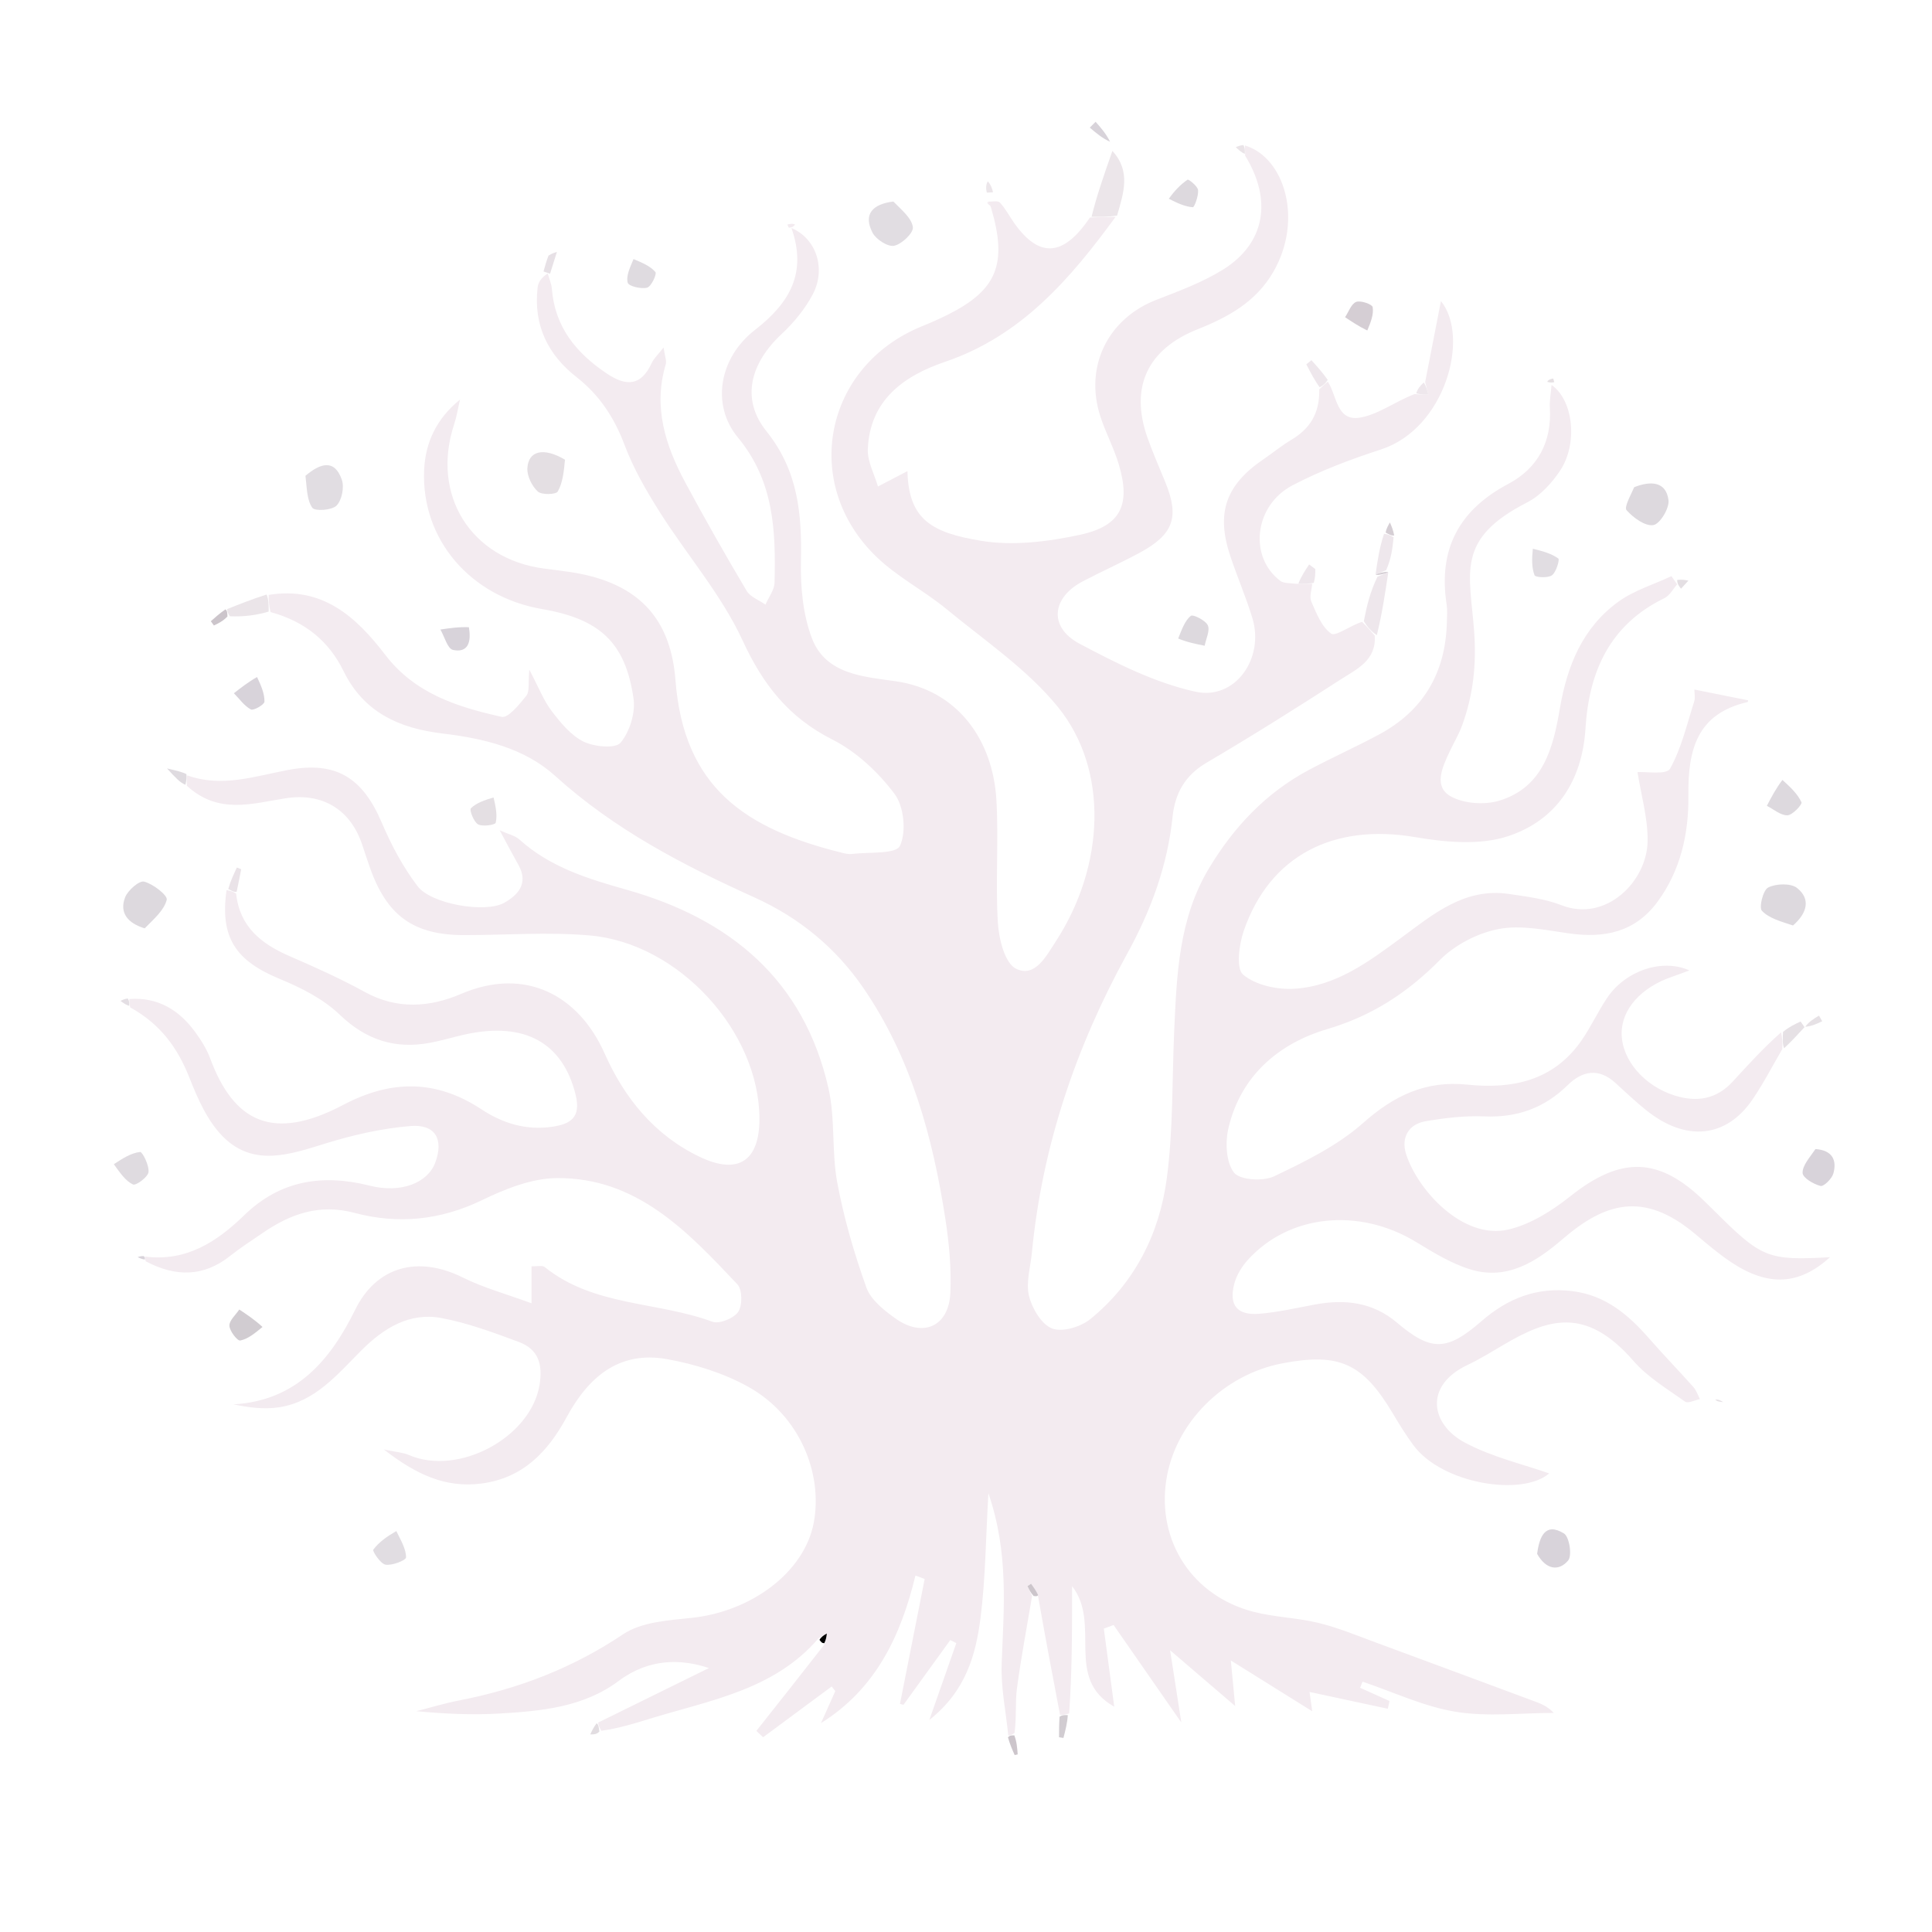
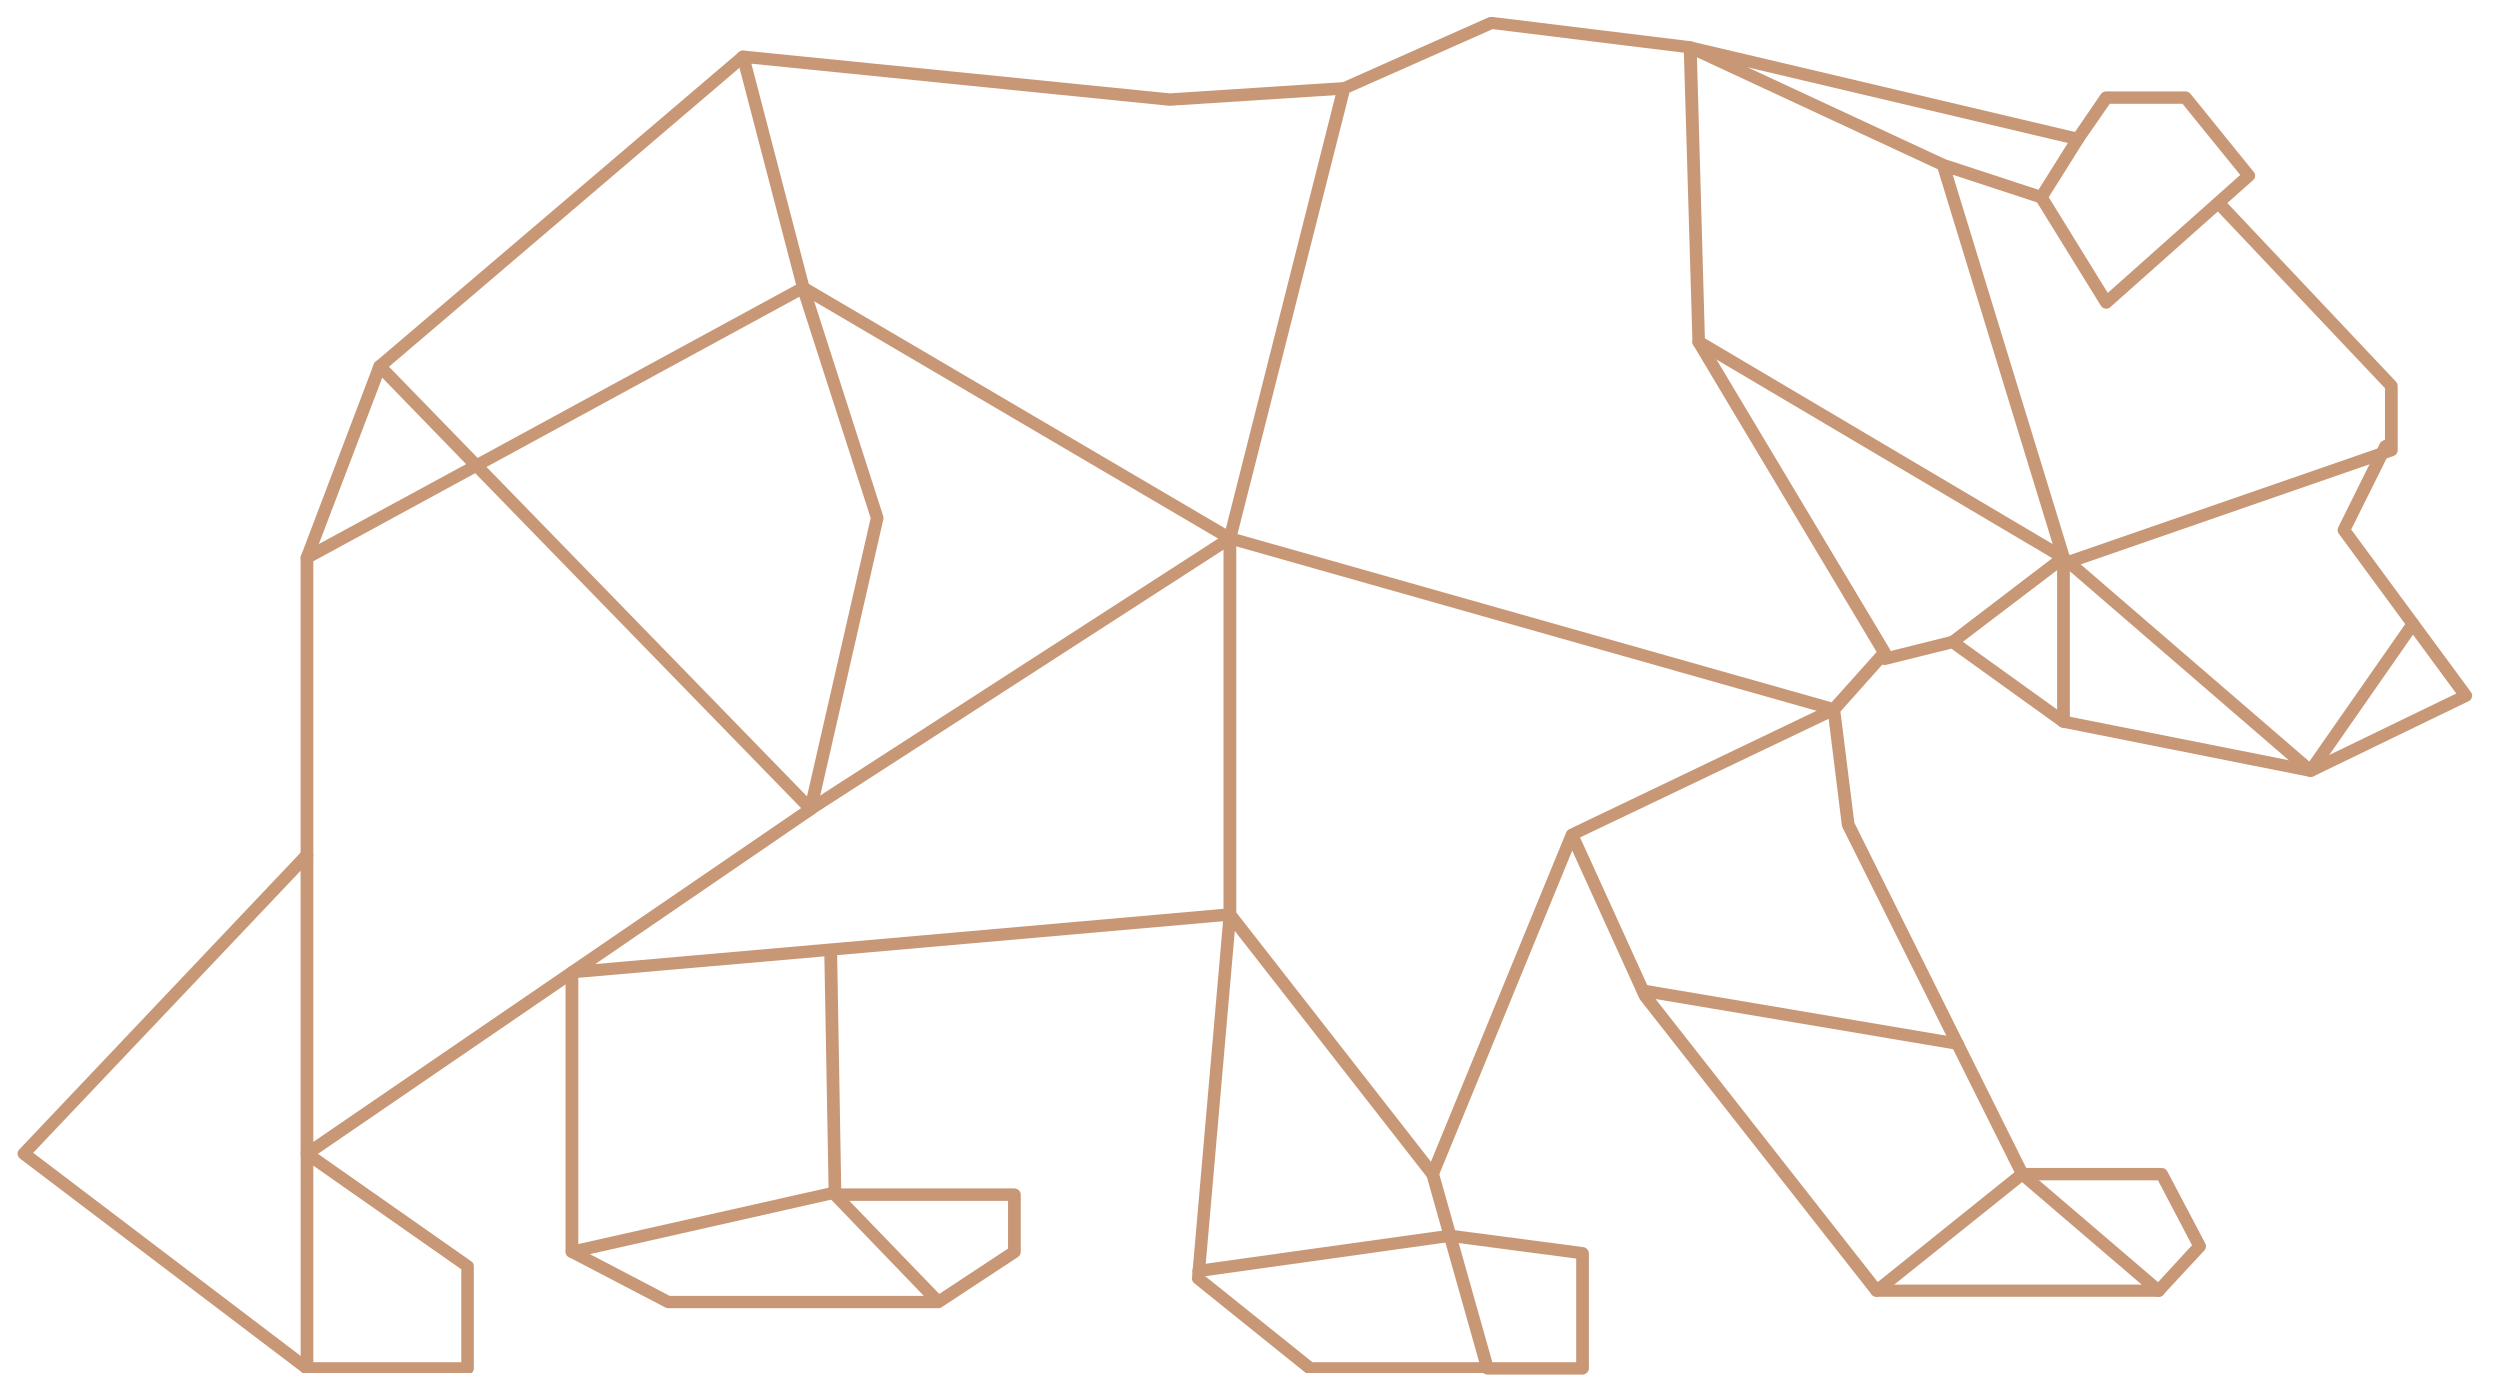
- <svg xmlns="http://www.w3.org/2000/svg" id="Layer_1" width="100%" x="0" y="0" enable-background="new 0 0 374 374" version="1.1" viewBox="0 0 374 374" xml:space="preserve">
-   <path fill="#F3EBF0" stroke="none" d="M115.787,333.462 C123.152,329.837 130.517,326.212 137.234,322.905 C131.889,321.103 125.656,320.994 119.77,325.393 C112.937,330.499 104.807,331.229 96.717,331.708 C91.405,332.022 86.059,331.767 80.587,331.254 C83.358,330.551 86.103,329.714 88.905,329.17 C100.32,326.953 110.857,322.91 120.638,316.355 C124.186,313.977 129.371,313.663 133.892,313.188 C145.497,311.966 155.754,304.318 157.534,294.731 C159.304,285.199 154.8,273.993 144.86,268.461 C140.091,265.806 134.553,264.084 129.153,263.11 C119.85,261.433 113.921,266.544 109.673,274.371 C106.087,280.979 101.262,286.152 93.168,287.187 C86.208,288.077 80.56,285.438 74.305,280.588 C76.683,281.097 77.997,281.163 79.128,281.653 C88.756,285.825 102.754,278.269 104.441,268.121 C105.117,264.055 104.186,261.169 100.425,259.773 C95.533,257.957 90.566,256.108 85.467,255.151 C79.266,253.987 74.274,257.105 69.991,261.378 C65.332,266.028 61.054,271.341 54.029,272.424 C51.177,272.863 48.2,272.496 45.195,271.855 C57.464,271.158 64.017,263.171 68.77,253.517 C72.832,245.266 80.777,242.915 89.628,247.32 C93.595,249.294 97.957,250.475 102.896,252.294 C102.896,249.002 102.896,247.223 102.896,245.12 C103.986,245.172 104.986,244.906 105.462,245.289 C114.931,252.914 127.23,251.922 137.907,255.862 C139.24,256.353 142.061,255.203 142.906,253.947 C143.741,252.707 143.711,249.648 142.746,248.624 C133.096,238.385 123.246,227.901 107.744,228.059 C102.884,228.109 97.766,230.17 93.266,232.345 C85.236,236.228 77.01,237.022 68.673,234.801 C61.795,232.968 56.245,234.99 50.83,238.691 C48.701,240.147 46.526,241.552 44.508,243.152 C39.415,247.191 34.005,247.231 28.199,244.158 C28.08,243.626 28.031,243.245 28.031,243.245 C35.992,244.268 41.899,240.473 47.297,235.229 C54.2,228.523 62.363,227.209 71.543,229.518 C77.69,231.064 82.818,228.966 84.269,225.032 C85.93,220.529 84.274,217.571 79.417,217.981 C73.936,218.443 68.431,219.681 63.162,221.31 C56.197,223.463 49.134,225.99 43.191,220.061 C40.189,217.066 38.276,212.706 36.676,208.647 C34.387,202.839 31.065,198.254 25.195,195.006 C25.032,194.095 25.029,193.743 25.026,193.39 C30.507,192.991 34.604,195.462 37.73,199.712 C38.894,201.294 39.992,203.021 40.67,204.849 C45.249,217.208 52.81,221.07 66.436,213.89 C75.769,208.972 84.446,208.968 93.231,214.763 C97.338,217.473 101.872,218.841 106.851,218.125 C110.421,217.611 112.522,216.357 111.429,211.922 C108.955,201.883 101.587,197.696 89.987,200.26 C87.74,200.757 85.53,201.441 83.271,201.864 C76.487,203.133 70.885,201.343 65.746,196.411 C62.582,193.374 58.309,191.216 54.183,189.514 C45.663,186 42.547,181.555 43.855,172.32 C44.855,172.448 45.284,172.716 45.712,172.985 C46.385,179.377 50.548,182.703 56.026,185.077 C60.975,187.221 65.917,189.443 70.637,192.038 C76.874,195.467 83.194,195.001 89.254,192.404 C101.691,187.073 112.043,192.658 117.056,203.957 C120.864,212.542 126.706,219.787 135.502,223.968 C142.894,227.481 147.026,224.755 147.013,216.567 C146.986,199.735 131.466,182.598 114.179,181.087 C106.158,180.387 98.022,181.014 89.939,181.021 C80.053,181.031 74.87,177.3 71.564,167.817 C71.079,166.427 70.613,165.03 70.155,163.631 C67.885,156.709 62.447,153.431 55.347,154.524 C48.9,155.516 42.303,157.762 36.179,152.108 C36.1,150.904 36.178,150.5 36.256,150.097 C42.888,152.494 49.243,150.29 55.703,149.062 C65.033,147.288 70.179,150.501 73.92,159.287 C75.753,163.594 78.018,167.856 80.843,171.561 C83.483,175.024 93.918,176.805 97.578,174.779 C100.265,173.29 102.371,171.005 100.36,167.436 C99.254,165.473 98.211,163.476 96.724,160.723 C98.438,161.502 99.714,161.76 100.546,162.511 C106.501,167.886 113.825,170.129 121.336,172.247 C141.329,177.885 155.616,189.685 160.377,210.679 C161.72,216.598 160.962,222.973 162.084,228.967 C163.371,235.844 165.356,242.645 167.712,249.238 C168.562,251.614 171.117,253.64 173.327,255.219 C178.678,259.041 183.688,256.783 183.973,250.269 C184.182,245.507 183.73,240.65 183,235.923 C180.55,220.042 176.355,204.691 167.123,191.241 C161.798,183.483 154.71,177.644 146.076,173.74 C132.257,167.493 118.919,160.572 107.506,150.23 C101.51,144.798 93.625,142.945 85.646,141.991 C77.375,141.002 70.449,137.967 66.51,129.924 C63.698,124.182 59.136,120.34 52.378,118.486 C52.01,117.077 52.008,116.121 52.007,115.166 C62.415,113.434 68.979,119.447 74.597,126.788 C80.34,134.292 88.598,136.871 97.118,138.772 C98.379,139.053 100.559,136.336 101.898,134.671 C102.542,133.87 102.218,132.289 102.465,129.635 C104.328,133.164 105.261,135.649 106.806,137.664 C108.533,139.914 110.512,142.358 112.951,143.557 C115.01,144.569 119.132,144.965 120.126,143.779 C121.903,141.657 123.036,137.992 122.64,135.229 C121.082,124.356 116.089,119.818 104.918,117.901 C91.073,115.525 81.563,104.46 82.099,91.082 C82.314,85.702 84.497,81.029 89.049,77.353 C88.677,78.948 88.426,80.584 87.915,82.133 C83.403,95.799 91.122,108.194 105.309,110.061 C108.42,110.471 111.578,110.787 114.593,111.597 C124.476,114.255 129.9,120.535 130.761,131.694 C132.368,152.513 144.322,160.446 162.932,165.065 C163.574,165.224 164.267,165.394 164.906,165.314 C168.163,164.91 173.42,165.388 174.204,163.75 C175.484,161.075 175.002,156.141 173.187,153.712 C170.04,149.501 165.791,145.518 161.133,143.163 C152.642,138.869 147.707,132.547 143.745,123.969 C139.657,115.12 133,107.48 127.726,99.147 C125.116,95.022 122.625,90.703 120.915,86.158 C118.922,80.862 116.057,76.484 111.632,73.024 C106.004,68.623 103.252,62.902 104.07,55.684 C104.178,54.728 104.676,53.816 106.03,52.937 C106.306,53.93 106.751,54.91 106.831,55.919 C107.421,63.327 111.538,68.336 117.478,72.317 C121.31,74.884 124.125,74.7 126.168,70.253 C126.553,69.416 127.304,68.746 128.455,67.269 C128.684,68.913 129.087,69.826 128.87,70.553 C126.412,78.777 128.803,86.218 132.626,93.342 C136.435,100.442 140.428,107.448 144.539,114.378 C145.244,115.567 146.941,116.168 148.18,117.041 C148.794,115.618 149.907,114.207 149.94,112.771 C150.175,102.794 149.867,93.175 142.843,84.688 C137.622,78.379 139.209,69.252 146.154,63.861 C152.879,58.639 156.258,52.851 153.211,44.137 C158.029,46.174 159.937,52.007 157.357,56.94 C155.861,59.799 153.674,62.452 151.303,64.667 C145.266,70.306 143.356,77.224 148.358,83.464 C154.521,91.151 155.238,99.491 155.048,108.628 C154.944,113.608 155.419,118.947 157.167,123.54 C159.863,130.625 167.272,130.986 173.462,131.889 C185.482,133.641 192.193,143.342 192.879,154.771 C193.355,162.698 192.678,170.695 193.169,178.62 C193.363,181.761 194.503,186.429 196.661,187.511 C200.345,189.359 202.536,185.075 204.387,182.231 C213.849,167.697 214.708,149.078 204.812,136.881 C198.868,129.556 190.652,124.033 183.26,117.938 C178.935,114.373 173.787,111.735 169.765,107.89 C154.919,93.698 159.514,70.848 178.505,63.146 C180.171,62.471 181.823,61.746 183.43,60.942 C192.965,56.172 195.099,51.152 191.842,40.193 C191.526,39.309 191.343,39.174 191.161,39.039 C191.98,39.074 193.149,38.778 193.551,39.205 C194.654,40.376 195.406,41.872 196.349,43.201 C201.196,50.029 205.874,49.704 210.984,42.114 C213.136,41.981 214.545,41.984 215.954,41.987 C207.193,53.964 197.75,65.008 182.956,70.039 C174.974,72.753 168.369,77.439 167.994,86.978 C167.9,89.349 169.261,91.778 169.954,94.181 C171.94,93.144 173.926,92.106 175.668,91.196 C175.873,100.686 180.521,103.125 189.892,104.684 C196.075,105.713 202.853,104.866 209.076,103.523 C217.062,101.799 218.924,97.647 216.543,89.781 C215.595,86.65 214.012,83.714 213.004,80.597 C209.878,70.931 214.479,61.672 223.859,58.037 C228.272,56.327 232.805,54.653 236.789,52.168 C244.886,47.117 246.355,38.772 241.039,30.141 C240.994,29.023 241.001,28.593 241.008,28.162 C248.666,30.476 252.335,42.532 246.482,52.65 C243.117,58.466 237.709,61.405 231.822,63.748 C222.129,67.607 218.675,74.937 222.133,84.736 C223.172,87.679 224.446,90.539 225.621,93.434 C228.355,100.172 227.157,103.5 220.504,107.07 C216.922,108.992 213.199,110.65 209.599,112.541 C203.554,115.716 202.973,121.416 208.976,124.608 C216.119,128.406 223.621,132.19 231.423,133.902 C239.123,135.592 244.802,127.436 242.441,119.662 C241.202,115.582 239.494,111.646 238.148,107.595 C235.373,99.247 237.294,93.851 244.648,88.857 C246.422,87.653 248.086,86.274 249.922,85.179 C253.512,83.037 255.489,80.111 255.382,75.367 C256.179,74.582 256.611,74.235 257.044,73.889 C258.792,76.536 258.721,81.531 263.132,80.862 C266.68,80.324 269.927,77.802 273.834,76.284 C275.073,76.394 275.784,76.381 276.496,76.367 C276.292,75.564 276.089,74.761 275.885,73.957 C276.911,68.691 277.938,63.425 278.94,58.281 C284.586,65.246 279.782,82.951 267.362,86.995 C261.496,88.905 255.633,91.099 250.188,93.96 C242.736,97.875 241.713,107.897 247.886,112.472 C248.474,112.907 249.423,112.854 250.967,113.015 C252.493,113.003 253.255,113.004 254.017,113.005 C253.932,114.168 253.43,115.515 253.845,116.457 C254.838,118.713 255.85,121.366 257.695,122.662 C258.555,123.265 261.367,121.087 263.673,120.382 C264.742,121.413 265.433,122.23 266.124,123.048 C266.468,127.851 262.605,129.548 259.51,131.545 C250.94,137.074 242.303,142.51 233.514,147.68 C229.379,150.113 227.46,153.623 226.997,158.057 C226.001,167.584 222.832,176.208 218.192,184.643 C208.279,202.659 201.736,221.903 199.752,242.52 C199.484,245.313 198.566,248.277 199.195,250.857 C199.785,253.275 201.61,256.378 203.665,257.171 C205.653,257.938 209.213,256.861 211.071,255.35 C219.635,248.387 224.427,238.883 225.859,228.19 C227.123,218.761 226.879,209.13 227.302,199.588 C227.787,188.677 228.184,177.78 234.09,167.996 C238.901,160.026 245.064,153.496 253.304,149.085 C257.803,146.677 262.479,144.598 266.972,142.181 C275.591,137.545 279.841,130.182 280.088,120.453 C280.118,119.288 280.209,118.099 280.034,116.957 C278.407,106.305 282.424,98.738 291.976,93.674 C297.66,90.661 300.423,85.567 300.024,78.946 C299.941,77.57 300.219,76.173 300.352,74.517 C304.631,77.519 305.467,85.956 301.977,91.154 C300.371,93.547 298.16,95.966 295.649,97.247 C281.703,104.364 284.527,110.817 285.365,122.204 C285.838,128.637 285.19,134.462 283.081,140.318 C282.415,142.168 281.373,143.88 280.539,145.671 C279.186,148.58 277.499,152.235 280.786,154.129 C283.317,155.586 287.373,155.864 290.242,154.992 C298.751,152.405 300.665,144.754 301.953,137.188 C303.363,128.914 306.342,121.52 313.268,116.494 C316.3,114.293 320.102,113.154 323.555,111.533 C323.927,112.059 324.3,112.586 324.672,113.112 C323.861,114.023 323.225,115.297 322.211,115.789 C311.652,120.901 307.605,129.979 306.926,140.968 C306.295,151.184 301.289,158.782 291.931,161.871 C286.492,163.666 279.835,163.059 273.978,162.056 C258.149,159.347 245.79,165.607 240.768,180.199 C239.853,182.859 239.247,187.487 240.645,188.669 C243.041,190.695 247.181,191.602 250.497,191.408 C258.559,190.938 264.906,186.217 271.21,181.57 C277.439,176.978 283.554,171.764 292.173,173.062 C295.585,173.576 299.118,174.001 302.293,175.241 C310.843,178.58 318.87,170.664 318.949,162.756 C318.994,158.314 317.681,153.859 316.989,149.462 C318.576,149.348 322.605,150.028 323.276,148.829 C325.502,144.851 326.554,140.207 327.968,135.79 C328.204,135.053 328.001,134.176 328.001,133.484 C331.622,134.209 334.991,134.884 338.385,135.564 C338.416,135.418 338.408,135.881 338.299,135.906 C328.459,138.171 326.74,145.164 326.842,154.032 C326.925,161.272 325.375,168.445 320.869,174.562 C316.52,180.468 310.601,181.656 303.73,180.69 C299.21,180.055 294.441,179.007 290.111,179.843 C286.044,180.628 281.65,182.894 278.739,185.835 C272.454,192.183 265.625,196.64 256.893,199.231 C247.561,201.999 240.208,208.212 237.813,218.331 C237.162,221.082 237.323,224.965 238.869,226.982 C239.988,228.443 244.506,228.73 246.639,227.715 C252.679,224.838 258.933,221.768 263.873,217.388 C269.876,212.064 276.022,209.14 284.019,209.964 C292.734,210.862 300.644,209.245 306.067,201.54 C307.958,198.854 309.323,195.799 311.175,193.081 C314.656,187.972 321.675,185.464 327.041,187.854 C325.545,188.404 324.643,188.758 323.727,189.068 C317.673,191.117 313.864,195.405 313.919,200.127 C313.977,205.227 318.298,210.221 324.189,212.072 C328.491,213.424 332.288,212.79 335.424,209.374 C338.453,206.074 341.468,202.761 344.795,199.842 C345.077,201.176 345.053,202.123 345.028,203.071 C343.121,206.327 341.388,209.703 339.271,212.816 C334.163,220.324 326.331,221.078 318.663,214.908 C316.599,213.247 314.665,211.422 312.71,209.631 C309.481,206.673 306.287,207.297 303.488,210.049 C298.948,214.513 293.672,216.381 287.317,216.115 C283.551,215.958 279.706,216.413 275.975,217.051 C272.618,217.625 271.213,220.274 272.179,223.359 C274.337,230.252 283.135,240.093 292.033,238.006 C296.293,237.007 300.457,234.378 303.956,231.596 C313.801,223.765 321.188,223.872 330.116,232.692 C330.709,233.278 331.313,233.852 331.902,234.441 C341.019,243.55 342.256,244.045 354.254,243.37 C348.309,248.775 342.323,249.139 335.098,244.325 C332.633,242.683 330.366,240.728 328.088,238.822 C318.105,230.466 310.6,232.895 302.511,239.85 C297.368,244.273 291.745,247.899 284.64,245.732 C280.925,244.598 277.46,242.449 274.095,240.408 C263.064,233.719 249.513,235.057 241.533,243.924 C240.367,245.219 239.35,246.892 238.921,248.559 C237.859,252.675 239.5,254.67 243.779,254.321 C247.387,254.027 250.955,253.2 254.528,252.535 C260.333,251.455 265.732,252.059 270.424,256.038 C277.012,261.624 280.059,261.608 286.765,255.772 C291.861,251.338 297.533,249.075 304.419,249.944 C310.821,250.751 315.214,254.506 319.223,259.085 C322.027,262.287 324.995,265.343 327.825,268.523 C328.395,269.162 328.671,270.064 329.082,270.844 C328.102,271.034 326.762,271.73 326.202,271.331 C322.738,268.864 318.94,266.594 316.197,263.438 C306.905,252.75 299.541,255.321 290.913,260.413 C288.643,261.753 286.386,263.142 284.01,264.272 C275.684,268.229 276.891,275.713 283.607,279.281 C288.903,282.094 294.957,283.48 299.895,285.225 C294.684,289.726 279.172,287.305 273.59,279.744 C272.128,277.764 270.837,275.649 269.573,273.533 C263.821,263.908 259.257,261.826 248.3,263.905 C236.766,266.093 227.396,275.534 225.755,286.619 C224.006,298.435 230.863,308.956 242.618,312.005 C246.738,313.074 251.11,313.157 255.25,314.168 C259.025,315.09 262.661,316.603 266.324,317.951 C276.456,321.678 286.568,325.458 296.691,329.211 C298.103,329.734 299.529,330.219 300.774,331.591 C294.435,331.591 287.967,332.378 281.793,331.369 C275.631,330.362 269.762,327.555 263.765,325.538 C263.607,325.933 263.45,326.328 263.292,326.723 C265.19,327.577 267.087,328.431 268.984,329.285 C268.877,329.784 268.769,330.284 268.661,330.783 C263.583,329.693 258.506,328.603 253.502,327.529 C253.659,328.649 253.867,330.147 254.024,331.27 C248.898,328.071 243.779,324.876 238.266,321.436 C238.602,324.966 238.867,327.75 239.106,330.257 C235.08,326.806 231.148,323.436 226.509,319.46 C227.395,325.162 228.042,329.325 228.682,333.445 C224.133,326.896 219.853,320.735 215.573,314.574 C214.942,314.806 214.312,315.038 213.681,315.27 C214.331,320.149 214.981,325.029 215.694,330.384 C205.935,324.881 213.277,314.423 207.537,307.05 C207.537,315.755 207.537,323.554 206.97,331.687 C206.003,332.003 205.603,331.984 205.202,331.966 C203.799,324.601 202.397,317.236 200.983,309.169 C200.513,307.838 200.055,307.211 199.597,306.583 C199.366,306.737 199.134,306.891 198.903,307.045 C199.201,307.678 199.499,308.311 199.797,308.944 C198.798,314.907 197.662,320.851 196.862,326.84 C196.502,329.536 196.813,332.322 196.393,335.492 C195.705,335.932 195.445,335.947 195.185,335.962 C194.722,331.314 193.727,326.646 193.904,322.023 C194.312,311.341 195.323,300.677 191.336,289.066 C190.817,297.964 190.776,305.634 189.812,313.186 C188.899,320.34 186.983,327.351 179.905,332.947 C181.909,327.236 183.517,322.655 185.125,318.074 C184.736,317.878 184.347,317.682 183.958,317.486 C180.937,321.665 177.917,325.843 174.896,330.022 C174.671,329.962 174.445,329.902 174.219,329.843 C175.812,321.783 177.405,313.724 178.998,305.664 C178.403,305.44 177.808,305.216 177.213,304.991 C174.4,316.631 169.55,326.936 158.925,333.563 C159.849,331.5 160.772,329.436 161.696,327.373 C161.466,327.072 161.236,326.77 161.006,326.468 C156.578,329.746 152.15,333.024 147.721,336.302 C147.287,335.89 146.853,335.479 146.419,335.067 C150.673,329.696 154.928,324.326 159.524,318.429 C159.93,317.342 159.993,316.781 160.057,316.219 C159.518,316.532 158.98,316.845 158.441,317.157 C149.853,327.17 137.43,329.133 125.781,332.722 C122.81,333.638 119.841,334.559 116.415,335.048 C115.902,334.232 115.844,333.847 115.787,333.462 z" opacity="1" />
-   <path fill="#DDD9DE" stroke="none" d="M28.006,179.712 C24.707,178.708 23.073,176.681 24.218,173.715 C24.748,172.343 26.946,170.425 27.901,170.668 C29.647,171.112 32.487,173.343 32.278,174.18 C31.764,176.229 29.774,177.907 28.006,179.712 z" opacity="1" />
-   <path fill="#DDD9DE" stroke="none" d="M347.089,179.156 C344.816,178.394 342.482,177.797 341.078,176.318 C340.465,175.672 341.3,172.292 342.294,171.799 C343.827,171.038 346.662,170.934 347.877,171.898 C350.538,174.007 349.87,176.743 347.089,179.156 z" opacity="1" />
-   <path fill="#E1DDE2" stroke="none" d="M172.938,39.012 C174.551,40.665 176.492,42.217 176.715,43.984 C176.854,45.092 174.56,47.281 173.077,47.577 C171.853,47.82 169.563,46.331 168.892,45.022 C167.098,41.523 168.835,39.513 172.938,39.012 z" opacity="1" />
-   <path fill="#E1DDE2" stroke="none" d="M59.132,92.105 C61.987,89.68 64.763,88.78 66.175,92.88 C66.674,94.329 66.177,96.843 65.141,97.881 C64.236,98.789 60.949,98.999 60.458,98.297 C59.384,96.763 59.418,94.453 59.132,92.105 z" opacity="1" />
-   <path fill="#DDD9DE" stroke="none" d="M316.352,94.31 C319.633,93.021 322.523,93.234 322.989,96.813 C323.193,98.375 321.346,101.429 320.064,101.647 C318.484,101.916 316.191,100.23 314.884,98.779 C314.356,98.192 315.618,95.992 316.352,94.31 z" opacity="1" />
-   <path fill="#E4DFE3" stroke="none" d="M109.371,88.989 C109.155,91.256 108.952,93.422 107.972,95.147 C107.628,95.752 104.856,95.837 104.116,95.155 C102.979,94.109 102.011,92.164 102.089,90.658 C102.264,87.248 105.229,86.531 109.371,88.989 z" opacity="1" />
-   <path fill="#ECE6EA" stroke="none" d="M216.245,41.74 C214.545,41.984 213.136,41.981 211.305,41.966 C212.287,37.937 213.692,33.92 215.338,29.215 C218.968,33.178 217.497,37.372 216.245,41.74 z" opacity="1" />
-   <path fill="#DDD9DE" stroke="none" d="M345.046,150.981 C346.605,152.389 347.995,153.702 348.735,155.313 C348.918,155.712 347.012,157.792 346.02,157.827 C344.714,157.874 343.363,156.665 342.031,155.996 C342.9,154.329 343.769,152.662 345.046,150.981 z" opacity="1" />
-   <path fill="#D8D3DA" stroke="none" d="M297.561,300.797 C297.996,297.483 299.123,294.618 302.753,296.847 C303.796,297.487 304.363,301.133 303.57,302.078 C301.792,304.199 299.316,303.926 297.561,300.797 z" opacity="1" />
-   <path fill="#E1DDE2" stroke="none" d="M76.72,296.387 C77.63,298.252 78.623,299.88 78.598,301.493 C78.589,302.041 75.923,303.104 74.642,302.894 C73.66,302.733 72.051,300.272 72.265,299.985 C73.37,298.5 74.974,297.387 76.72,296.387 z" opacity="1" />
-   <path fill="#D8D3DA" stroke="none" d="M351.44,222.439 C354.744,222.661 355.61,224.625 354.908,227.156 C354.625,228.175 353.05,229.729 352.42,229.576 C351.067,229.246 348.978,227.994 348.951,227.068 C348.909,225.605 350.313,224.1 351.44,222.439 z" opacity="1" />
-   <path fill="#DFDBE0" stroke="none" d="M22.036,225.371 C23.743,224.245 25.383,223.199 27.12,222.998 C27.569,222.946 28.913,225.623 28.747,226.904 C28.621,227.877 26.314,229.558 25.745,229.291 C24.272,228.597 23.224,227.002 22.036,225.371 z" opacity="1" />
-   <path fill="#DDD9DE" stroke="none" d="M228.074,123.607 C228.792,121.83 229.36,120.165 230.516,119.216 C230.917,118.887 233.356,120.066 233.806,121.043 C234.272,122.054 233.455,123.657 233.199,125.002 C231.518,124.669 229.836,124.335 228.074,123.607 z" opacity="1" />
-   <path fill="#D1CCD1" stroke="none" d="M50.818,256.877 C49.371,258.054 48.023,259.206 46.511,259.497 C45.96,259.603 44.453,257.68 44.409,256.64 C44.366,255.621 45.629,254.546 46.319,253.496 C47.83,254.501 49.341,255.506 50.818,256.877 z" opacity="1" />
-   <path fill="#EEE7EC" stroke="none" d="M266.534,122.948 C265.433,122.23 264.742,121.413 264.012,120.259 C264.592,117.268 265.21,114.613 266.665,111.624 C267.916,111.126 268.33,110.961 268.745,110.796 C268.144,114.813 267.543,118.831 266.534,122.948 z" opacity="1" />
-   <path fill="#D8D3DA" stroke="none" d="M49.761,131.062 C50.537,132.707 51.227,134.276 51.194,135.829 C51.182,136.396 49.086,137.61 48.572,137.338 C47.282,136.654 46.353,135.291 45.279,134.2 C46.649,133.126 48.019,132.052 49.761,131.062 z" opacity="1" />
-   <path fill="#E1DDE2" stroke="none" d="M296.729,106.225 C298.65,106.691 300.336,107.161 301.668,108.121 C301.95,108.324 301.261,110.754 300.434,111.362 C299.66,111.931 297.226,111.786 297.061,111.36 C296.474,109.845 296.545,108.076 296.729,106.225 z" opacity="1" />
-   <path fill="#DFDBE0" stroke="none" d="M122.641,50.152 C124.34,50.873 125.913,51.516 126.881,52.668 C127.189,53.035 126.082,55.467 125.279,55.683 C124.123,55.995 121.705,55.408 121.52,54.737 C121.157,53.419 121.961,51.779 122.641,50.152 z" opacity="1" />
-   <path fill="#D5CED4" stroke="none" d="M264.681,63.978 C262.995,63.156 261.688,62.279 260.381,61.402 C261.077,60.367 261.573,58.824 262.529,58.446 C263.387,58.106 265.63,58.9 265.722,59.451 C265.957,60.866 265.338,62.423 264.681,63.978 z" opacity="1" />
-   <path fill="#D8D3DA" stroke="none" d="M90.763,121.42 C91.279,124.294 90.597,126.442 87.682,125.81 C86.636,125.583 86.049,123.242 85.253,121.867 C87.022,121.602 88.792,121.338 90.763,121.42 z" opacity="1" />
-   <path fill="#E4DFE3" stroke="none" d="M95.545,154.374 C95.965,156.165 96.303,157.803 95.957,159.281 C95.864,159.677 93.403,160.071 92.541,159.576 C91.698,159.092 90.834,156.793 91.156,156.473 C92.22,155.415 93.815,154.891 95.545,154.374 z" opacity="1" />
-   <path fill="#DDD9DE" stroke="none" d="M226.263,38.479 C227.335,36.968 228.515,35.725 229.897,34.778 C230.073,34.657 231.842,36.023 231.923,36.799 C232.039,37.915 231.205,40.14 230.911,40.118 C229.394,40.003 227.921,39.322 226.263,38.479 z" opacity="1" />
-   <path fill="#EBE5E9" stroke="none" d="M51.621,115.088 C52.008,116.121 52.01,117.077 52.011,118.392 C49.661,119.08 47.31,119.411 44.484,119.301 C43.997,118.542 43.986,118.224 43.975,117.907 C46.395,116.941 48.815,115.976 51.621,115.088 z" opacity="1" />
-   <path fill="#EEE7EC" stroke="none" d="M269.778,104.008 C269.573,106.018 269.368,108.027 268.339,110.376 C267.106,110.881 266.696,111.047 266.287,111.214 C266.652,108.631 267.018,106.049 267.928,103.324 C268.908,103.457 269.343,103.733 269.778,104.008 z" opacity="1" />
-   <path fill="#EEE7EC" stroke="none" d="M257.021,73.532 C256.611,74.235 256.179,74.582 255.46,74.966 C254.41,73.512 253.647,72.02 252.884,70.528 C253.211,70.262 253.537,69.996 253.864,69.729 C254.909,70.878 255.954,72.026 257.021,73.532 z" opacity="1" />
-   <path fill="#E6E1E5" stroke="none" d="M345.372,202.925 C345.053,202.123 345.077,201.176 345.168,199.76 C346.343,198.776 347.451,198.261 348.558,197.747 C348.814,198.11 349.069,198.473 349.324,198.836 C348.121,200.15 346.919,201.465 345.372,202.925 z" opacity="1" />
-   <path fill="#EAE3E8" stroke="none" d="M45.812,172.634 C45.284,172.716 44.855,172.448 44.191,172.086 C44.589,170.64 45.221,169.288 45.853,167.935 C46.131,168.048 46.409,168.16 46.687,168.273 C46.429,169.609 46.171,170.946 45.812,172.634 z" opacity="1" />
-   <path fill="#EEE7EC" stroke="none" d="M254.317,112.839 C253.255,113.004 252.493,113.003 251.35,112.995 C251.786,111.749 252.604,110.509 253.421,109.269 C253.82,109.565 254.218,109.861 254.616,110.157 C254.616,110.996 254.616,111.835 254.317,112.839 z" opacity="1" />
-   <path fill="#EEE7EC" stroke="none" d="M275.612,74.042 C276.089,74.761 276.292,75.564 276.496,76.367 C275.784,76.381 275.073,76.394 274.157,76.148 C274.414,75.301 274.876,74.714 275.612,74.042 z" opacity="1" />
-   <path fill="#D1CCD1" stroke="none" d="M205.107,332.334 C205.603,331.984 206.003,332.003 206.704,332.011 C206.625,333.48 206.245,334.958 205.865,336.436 C205.58,336.39 205.296,336.344 205.011,336.297 C205.011,335.099 205.011,333.9 205.107,332.334 z" opacity="1" />
-   <path fill="#E7E1E6" stroke="none" d="M106.18,49.483 C106.871,49.044 107.337,48.909 107.804,48.775 C107.363,50.179 106.922,51.583 106.482,52.987 C106.061,52.843 105.64,52.7 105.219,52.556 C105.465,51.634 105.71,50.711 106.18,49.483 z" opacity="1" />
-   <path fill="#D8D3DA" stroke="none" d="M214.883,27.433 C213.402,26.781 212.181,25.743 210.961,24.705 C211.337,24.327 211.713,23.949 212.089,23.571 C213.107,24.73 214.125,25.889 214.883,27.433 z" opacity="1" />
-   <path fill="#CCC5CB" stroke="none" d="M43.644,117.965 C43.986,118.224 43.997,118.542 44.034,119.336 C43.176,120.236 42.292,120.66 41.408,121.084 C41.209,120.809 41.011,120.534 40.813,120.259 C41.646,119.514 42.48,118.769 43.644,117.965 z" opacity="1" />
-   <path fill="#DFDBE0" stroke="none" d="M36.077,149.839 C36.178,150.5 36.1,150.904 35.9,151.912 C34.883,151.541 33.989,150.566 32.331,148.758 C34.253,149.201 35.076,149.391 36.077,149.839 z" opacity="1" />
-   <path fill="#CCC5CB" stroke="none" d="M195.122,336.315 C195.445,335.947 195.705,335.932 196.356,335.935 C196.832,337.176 196.918,338.398 197.005,339.62 C196.81,339.663 196.616,339.706 196.421,339.749 C195.967,338.722 195.513,337.695 195.122,336.315 z" opacity="1" />
-   <path fill="#E6E1E5" stroke="none" d="M349.464,198.771 C350.123,197.818 351.125,197.211 352.127,196.603 C352.332,196.967 352.537,197.332 352.742,197.696 C351.764,198.169 350.786,198.643 349.464,198.771 z" opacity="1" />
-   <path fill="#CCC5CB" stroke="none" d="M200.089,308.958 C199.499,308.311 199.201,307.678 198.903,307.045 C199.134,306.891 199.366,306.737 199.597,306.583 C200.055,307.211 200.513,307.838 200.962,308.779 C200.763,309.051 200.572,309.011 200.089,308.958 z" opacity="1" />
-   <path fill="#D5CED4" stroke="none" d="M269.889,103.648 C269.343,103.733 268.908,103.457 268.232,103.09 C268.348,102.377 268.705,101.756 269.061,101.135 C269.374,101.853 269.687,102.571 269.889,103.648 z" opacity="1" />
-   <path fill="#ECE6EA" stroke="none" d="M191.218,35.104 C191.876,35.848 192.056,36.53 192.236,37.212 C191.813,37.233 191.037,37.334 191.021,37.263 C190.856,36.539 190.816,35.787 191.218,35.104 z" opacity="1" />
-   <path fill="#E4DFE3" stroke="none" d="M324.678,112.268 C325.671,112.156 326.257,112.28 326.842,112.405 C326.365,112.924 325.888,113.443 325.412,113.962 C325.031,113.477 324.65,112.991 324.678,112.268 z" opacity="1" />
-   <path fill="#E2DDE1" stroke="none" d="M115.495,333.592 C115.844,333.847 115.902,334.232 116.033,335.197 C115.493,335.767 114.88,335.757 114.267,335.748 C114.579,335.072 114.891,334.397 115.495,333.592 z" opacity="1" />
-   <path fill="#E4DFE4" stroke="none" d="M24.731,193.288 C25.029,193.743 25.032,194.095 25.021,194.713 C24.448,194.572 23.889,194.166 23.329,193.76 C23.698,193.569 24.066,193.378 24.731,193.288 z" opacity="1" />
-   <path fill="#EAE4E8" stroke="none" d="M240.691,28.077 C241.001,28.593 240.994,29.023 240.974,29.777 C240.381,29.564 239.802,29.028 239.222,28.493 C239.606,28.326 239.991,28.159 240.691,28.077 z" opacity="1" />
-   <path fill="#D8D3DA" stroke="none" d="M27.766,243.15 C28.031,243.245 28.08,243.626 28.04,243.814 C27.548,243.786 27.097,243.57 26.646,243.354 C26.931,243.255 27.217,243.155 27.766,243.15 z" opacity="1" />
-   <path fill="#D5CED4" stroke="none" d="M266.327,111.224 C266.696,111.047 267.106,110.881 268.179,110.713 C268.843,110.711 268.663,110.782 268.704,110.789 C268.33,110.961 267.916,111.126 266.83,111.295 C266.159,111.299 266.367,111.235 266.327,111.224 z" opacity="1" />
-   <path fill="#E6E1E4" stroke="none" d="M299.516,73.922 C299.692,73.519 300.173,73.369 300.665,73.272 C300.689,73.267 300.806,73.731 300.879,73.977 C300.527,74.046 300.174,74.115 299.516,73.922 z" opacity="1" />
-   <path fill="#E7E2E6" stroke="none" d="M332.044,270.935 C332.698,270.86 333.136,271.14 333.574,271.42 C332.992,271.376 332.41,271.333 332.044,270.935 z" opacity="1" />
-   <path fill="#F3EBF0" stroke="none" d="M153.902,43.436 C153.691,43.881 153.223,44.029 152.744,44.08 C152.659,44.089 152.531,43.691 152.424,43.482 C152.829,43.356 153.234,43.23 153.902,43.436 z" opacity="1" />
-   <path fill="#F3EBF0" stroke="none" d="M191.804,39.771 C191.601,39.837 191.303,39.578 191.083,39.179 C191.343,39.174 191.526,39.309 191.804,39.771 z" opacity="1" />
-   <path fill="#000" stroke="none" d="M158.641,317.445 C158.98,316.845 159.518,316.532 160.057,316.219 C159.993,316.781 159.93,317.342 159.576,318.088 C159.137,318.093 158.989,317.912 158.641,317.445 z" opacity="1" />
+ <svg xmlns="http://www.w3.org/2000/svg" viewBox="13.136 7.35 48.137 26.695">
+   <defs>
+     <clipPath id="8d67d05e-4cd1-4180-902e-b58220250b3d_comp-lku0z6wj">
+       <path d="M37 7.336h11V19H37Zm0 0" />
+     </clipPath>
+     <clipPath id="c269dab9-1944-4b3c-b44f-54d8a746f91c_comp-lku0z6wj">
+       <path d="M22 7.336h10V27H22Zm0 0" />
+     </clipPath>
+     <clipPath id="e9b23f8a-10ee-4b2e-a72d-64f8ca291d31_comp-lku0z6wj">
+       <path d="M22 25h4v4.54h-4Zm0 0" />
+     </clipPath>
+     <clipPath id="e738c1f6-cc62-41c9-a56f-3bfe3d9a330a_comp-lku0z6wj">
+       <path d="M17.906 20H23v9.54h-5.094Zm0 0" />
+     </clipPath>
+     <clipPath id="19716d42-e944-4576-9f58-8ca7d5598b3d_comp-lku0z6wj">
+       <path d="M29 7.336h11V21H29Zm0 0" />
+     </clipPath>
+     <clipPath id="e84d1971-a0d0-4f04-9ee6-2eacf419b7b0_comp-lku0z6wj">
+       <path d="M26 21h16v8.54H26Zm0 0" />
+     </clipPath>
+     <clipPath id="afde056f-bcfe-47ad-912b-02e2df01b470_comp-lku0z6wj">
+       <path d="M44 7.336h7V17h-7Zm0 0" />
+     </clipPath>
+     <clipPath id="3e16436b-37ac-489f-88ee-bcdf7af5fc62_comp-lku0z6wj">
+       <path d="M50 14h7.133v6H50Zm0 0" />
+     </clipPath>
+   </defs>
+   <g style="" transform="matrix(1.207037, 0, 0, 1.176775, -8.182229, -0.975073)">
+     <g clip-path="url(#8d67d05e-4cd1-4180-902e-b58220250b3d_comp-lku0z6wj)">
+       <path d="m37.402 15.813 9.477 2.753.719-.824-2.926-5.023a.104.104 0 0 1-.012-.047l-.137-4.735-3.05-.386-2.285 1.039Zm9.512 2.968c-.008 0-.02 0-.027-.004l-9.633-2.8c-.055-.016-.086-.067-.07-.122L39 8.496a.1.1 0 0 1 .059-.066l2.355-1.075c.02-.003.035-.007.059-.003l3.164.398c.05.008.086.047.09.098l.132 4.793 2.953 5.062c.02.04.016.086-.011.117l-.809.93a.11.11 0 0 1-.078.031" data-color="1" style="fill: rgb(200, 151, 118);" />
+     </g>
+     <g clip-path="url(#c269dab9-1944-4b3c-b44f-54d8a746f91c_comp-lku0z6wj)">
+       <path d="m25.422 14.715 5.113 5.39 1.016-4.554-1.137-3.621Zm-2.762 1.543v9.5l7.781-5.461-5.199-5.48Zm-.101 9.793a.104.104 0 0 1-.047-.012.094.094 0 0 1-.055-.086V16.2c0-.039.02-.07.05-.09l2.59-1.441-1.452-1.535a.112.112 0 0 1-.028-.07.11.11 0 0 1 .035-.07l5.797-5.067a.103.103 0 0 1 .14.008.096.096 0 0 1-.007.14l-5.715 5 1.414 1.492 5.145-2.87a.096.096 0 0 1 .086-.008c.031.011.05.035.058.062l1.18 3.766a.107.107 0 0 1 .004.05l-1.063 4.77a.104.104 0 0 1-.035.059h-.004l-8.035 5.64a.11.11 0 0 1-.058.016" data-color="1" style="fill: rgb(200, 151, 118);" />
+     </g>
+     <g clip-path="url(#e9b23f8a-10ee-4b2e-a72d-64f8ca291d31_comp-lku0z6wj)">
+       <path d="M22.66 29.363h2.36v-1.52l-2.36-1.695Zm2.457.203H22.56a.103.103 0 0 1-.102-.101v-3.512c0-.039.02-.074.055-.09a.095.095 0 0 1 .105.008l2.559 1.84a.09.09 0 0 1 .043.078v1.676a.1.1 0 0 1-.102.101" data-color="1" style="fill: rgb(200, 151, 118);" />
+     </g>
+     <g clip-path="url(#e738c1f6-cc62-41c9-a56f-3bfe3d9a330a_comp-lku0z6wj)">
+       <path d="M22.559 29.566a.096.096 0 0 1-.063-.023l-4.516-3.512a.125.125 0 0 1-.039-.074.1.1 0 0 1 .028-.074l4.515-4.887a.104.104 0 0 1 .141-.004c.043.04.047.102.008.14l-4.442 4.805 4.43 3.45a.1.1 0 0 1 .016.14.108.108 0 0 1-.078.04" data-color="1" style="fill: rgb(200, 151, 118);" />
+     </g>
+     <path d="M22.559 16.297c-.012 0-.024 0-.036-.004a.101.101 0 0 1-.058-.129l1.16-3.133a.101.101 0 0 1 .129-.058.1.1 0 0 1 .062.129l-1.164 3.132a.098.098 0 0 1-.093.063" data-color="1" style="fill: rgb(200, 151, 118);" />
+     <g clip-path="url(#19716d42-e944-4576-9f58-8ca7d5598b3d_comp-lku0z6wj)">
+       <path d="M30.594 20.414a.103.103 0 0 1-.086-.047c-.031-.043-.016-.105.027-.137l6.559-4.343-6.672-4.02a.092.092 0 0 1-.043-.062l-.961-3.778a.1.1 0 0 1 .11-.125l6.796.7 2.77-.184a.098.098 0 0 1 .105.094.104.104 0 0 1-.094.11l-2.777.183h-.02l-6.66-.688.915 3.602 6.769 4.078c.031.015.05.047.05.082s-.019.066-.046.086l-6.688 4.43a.073.073 0 0 1-.054.02" data-color="1" style="fill: rgb(200, 151, 118);" />
+     </g>
+     <g clip-path="url(#e84d1971-a0d0-4f04-9ee6-2eacf419b7b0_comp-lku0z6wj)">
+       <path d="M26.887 23.074v4.356l3.992-.922-.067-3.785Zm14.504 6.492h-2.832a.137.137 0 0 1-.063-.023l-1.785-1.473a.096.096 0 0 1-.035-.086l.496-5.836-6.156.555.066 3.883c0 .047-.031.09-.078.098l-4.195.972a.114.114 0 0 1-.086-.02.108.108 0 0 1-.04-.077v-4.575c0-.05.044-.093.094-.101l4.121-.371h.004l6.368-.575a.1.1 0 0 1 .082.028c.02.023.03.05.03.078l-.503 5.906 1.719 1.414h2.66l-.84-3.05a.095.095 0 0 1 .07-.122c.051-.02.11.012.125.067l.875 3.18a.121.121 0 0 1-.015.09.117.117 0 0 1-.082.038" data-color="1" style="fill: rgb(200, 151, 118);" />
+     </g>
+     <path d="M42.906 29.566h-1.515a.103.103 0 0 1-.102-.101c0-.055.047-.102.102-.102h1.414v-1.695l-2.012-.273-3.992.574c-.059.004-.11-.032-.117-.086a.1.1 0 0 1 .086-.113l4.007-.575c.012-.004.02-.004.028 0l2.113.285c.05.008.09.051.09.102v1.883a.103.103 0 0 1-.102.101" data-color="1" style="fill: rgb(200, 151, 118);" />
+     <path d="m31.21 26.723 1.435 1.523 1.097-.742v-.781Zm1.419 1.757H28.32a.079.079 0 0 1-.05-.015l-1.532-.82a.101.101 0 0 1-.039-.137.101.101 0 0 1 .137-.04l1.508.81h4.054l-1.492-1.59a.096.096 0 0 1-.02-.106.102.102 0 0 1 .094-.062h2.864c.054 0 .101.046.101.101v.938a.102.102 0 0 1-.043.082l-1.215.82a.096.096 0 0 1-.058.02" data-color="1" style="fill: rgb(200, 151, 118);" />
+     <g clip-path="url(#afde056f-bcfe-47ad-912b-02e2df01b470_comp-lku0z6wj)">
+       <path d="m48.695 9.68 1.485.5.468-.766-5.109-1.238Zm1.883 6.617a.12.12 0 0 1-.05-.012l-5.821-3.531a.1.1 0 0 1-.035-.137.107.107 0 0 1 .14-.035l5.594 3.395-1.832-6.133-3.992-1.903a.098.098 0 0 1-.05-.125.099.099 0 0 1 .116-.062l6.18 1.496a.099.099 0 0 1 .07.059.092.092 0 0 1-.003.09l-.583.953a.108.108 0 0 1-.12.046l-1.38-.464 1.864 6.234c.011.043 0 .086-.035.11a.092.092 0 0 1-.063.019" data-color="1" style="fill: rgb(200, 151, 118);" />
+     </g>
+     <path d="M51.262 12.125h-.016a.1.1 0 0 1-.07-.047l-1.04-1.726a.1.1 0 0 1 .036-.137c.05-.027.113-.012.14.035l.973 1.617 2.113-1.93-.921-1.164h-1.16l-.426.63a.1.1 0 0 1-.141.027.096.096 0 0 1-.027-.137l.453-.68a.104.104 0 0 1 .086-.043h1.261a.11.11 0 0 1 .082.04l1.008 1.277a.095.095 0 0 1-.011.136l-2.274 2.075a.091.091 0 0 1-.066.027" data-color="1" style="fill: rgb(200, 151, 118);" />
+     <path d="M50.578 18.984a.105.105 0 0 1-.058-.02l-1.73-1.276-1.04.265a.106.106 0 0 1-.125-.074c-.012-.05.02-.11.074-.121l1.086-.278a.1.1 0 0 1 .086.02l1.606 1.184v-2.387c0-.04.027-.078.07-.094l5.16-1.832v-.945l-2.684-2.91c-.035-.043-.035-.106.008-.141.04-.04.106-.035.145.004l2.707 2.941a.11.11 0 0 1 .027.067v1.054a.097.097 0 0 1-.066.094l-5.164 1.836v2.512c0 .039-.02.074-.055.09a.104.104 0 0 1-.047.011" data-color="1" style="fill: rgb(200, 151, 118);" />
+     <path d="M54.52 19.785a.106.106 0 0 1-.067-.023l-3.879-3.434-1.703 1.328a.1.1 0 0 1-.14-.015.097.097 0 0 1 .019-.141l1.766-1.383a.1.1 0 0 1 .129.008l3.855 3.41 1.57-2.308a.1.1 0 0 1 .14-.028.104.104 0 0 1 .028.137l-1.633 2.406a.112.112 0 0 1-.074.043h-.011" data-color="1" style="fill: rgb(200, 151, 118);" />
+     <g clip-path="url(#3e16436b-37ac-489f-88ee-bcdf7af5fc62_comp-lku0z6wj)">
+       <path d="M54.52 19.785h-.02l-3.941-.805a.098.098 0 0 1-.079-.117.098.098 0 0 1 .118-.078l3.91.797 2.336-1.16-1.875-2.617a.104.104 0 0 1-.008-.102l.664-1.371c.027-.05.086-.074.137-.047a.1.1 0 0 1 .047.133l-.641 1.32 1.91 2.66a.09.09 0 0 1 .016.082c-.008.028-.024.055-.051.067l-2.477 1.23c-.015.004-.03.008-.046.008" data-color="1" style="fill: rgb(200, 151, 118);" />
+     </g>
+     <path d="M47.648 28.094h4.403l.578-.645-.543-1.062h-2.164a.099.099 0 0 1-.09-.059l-2.781-5.719a.112.112 0 0 1-.008-.03l-.211-1.743-3.965 1.941 1.13 2.547Zm4.446.199h-4.496a.11.11 0 0 1-.082-.04l-3.688-4.816a.085.085 0 0 0-.012-.019l-1.074-2.426-2.133 5.328c-.015.035-.047.063-.082.067a.11.11 0 0 1-.093-.04l-3.235-4.25a.118.118 0 0 1-.02-.062V15.88c0-.055.044-.098.102-.098a.1.1 0 0 1 .102.098v6.125l3.105 4.078 2.157-5.387a.1.1 0 0 1 .05-.054l4.176-2.051a.113.113 0 0 1 .094.004.108.108 0 0 1 .05.078l.227 1.863 2.742 5.649h2.16a.1.1 0 0 1 .09.054l.606 1.18a.1.1 0 0 1-.012.113l-.66.73a.094.094 0 0 1-.074.032" data-color="1" style="fill: rgb(200, 151, 118);" />
+     <path d="M48.887 24.254c-.008 0-.012 0-.02-.004l-5.015-.867a.1.1 0 0 1-.082-.117c.007-.055.058-.09.117-.082l5.015.87a.097.097 0 0 1 .082.118.1.1 0 0 1-.097.082" data-color="1" style="fill: rgb(200, 151, 118);" />
+     <path d="M47.598 28.293a.104.104 0 0 1-.078-.035.096.096 0 0 1 .015-.14l2.32-1.911c.04-.031.098-.031.133.004l2.172 1.906a.104.104 0 0 1 .012.145.108.108 0 0 1-.145.008l-2.109-1.852-2.254 1.852a.115.115 0 0 1-.066.023" data-color="1" style="fill: rgb(200, 151, 118);" />
+   </g>
</svg>
